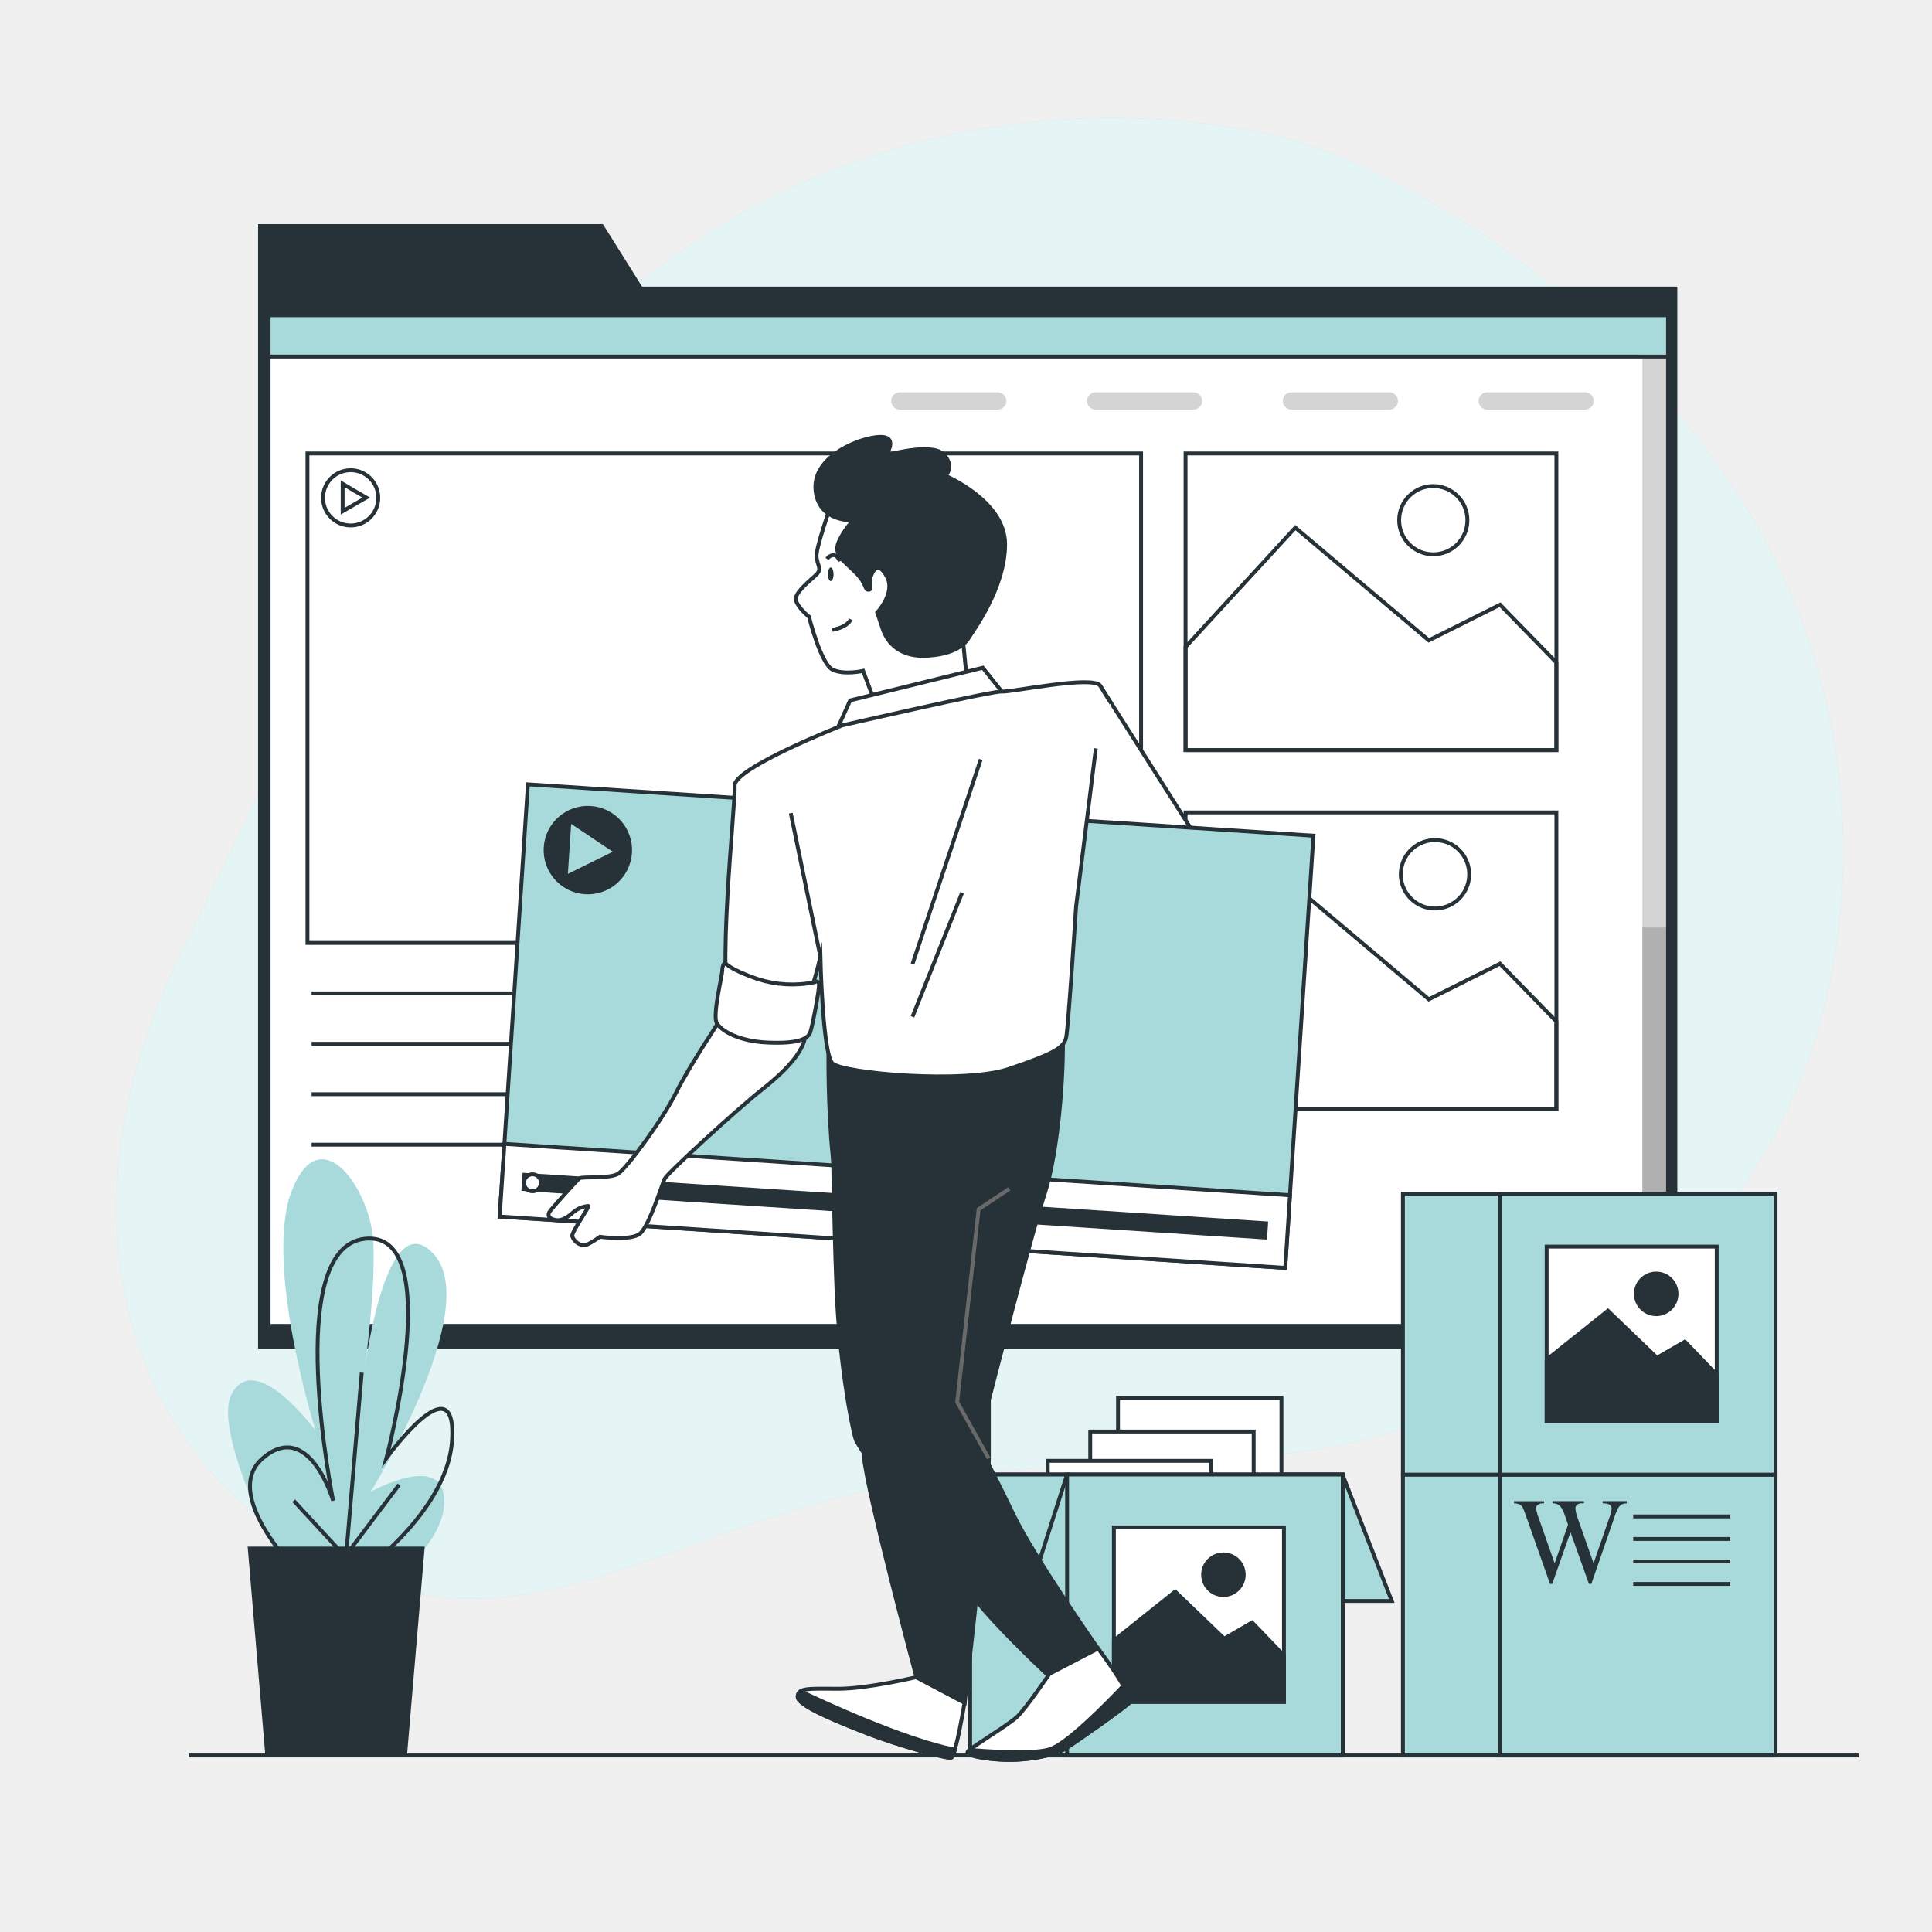
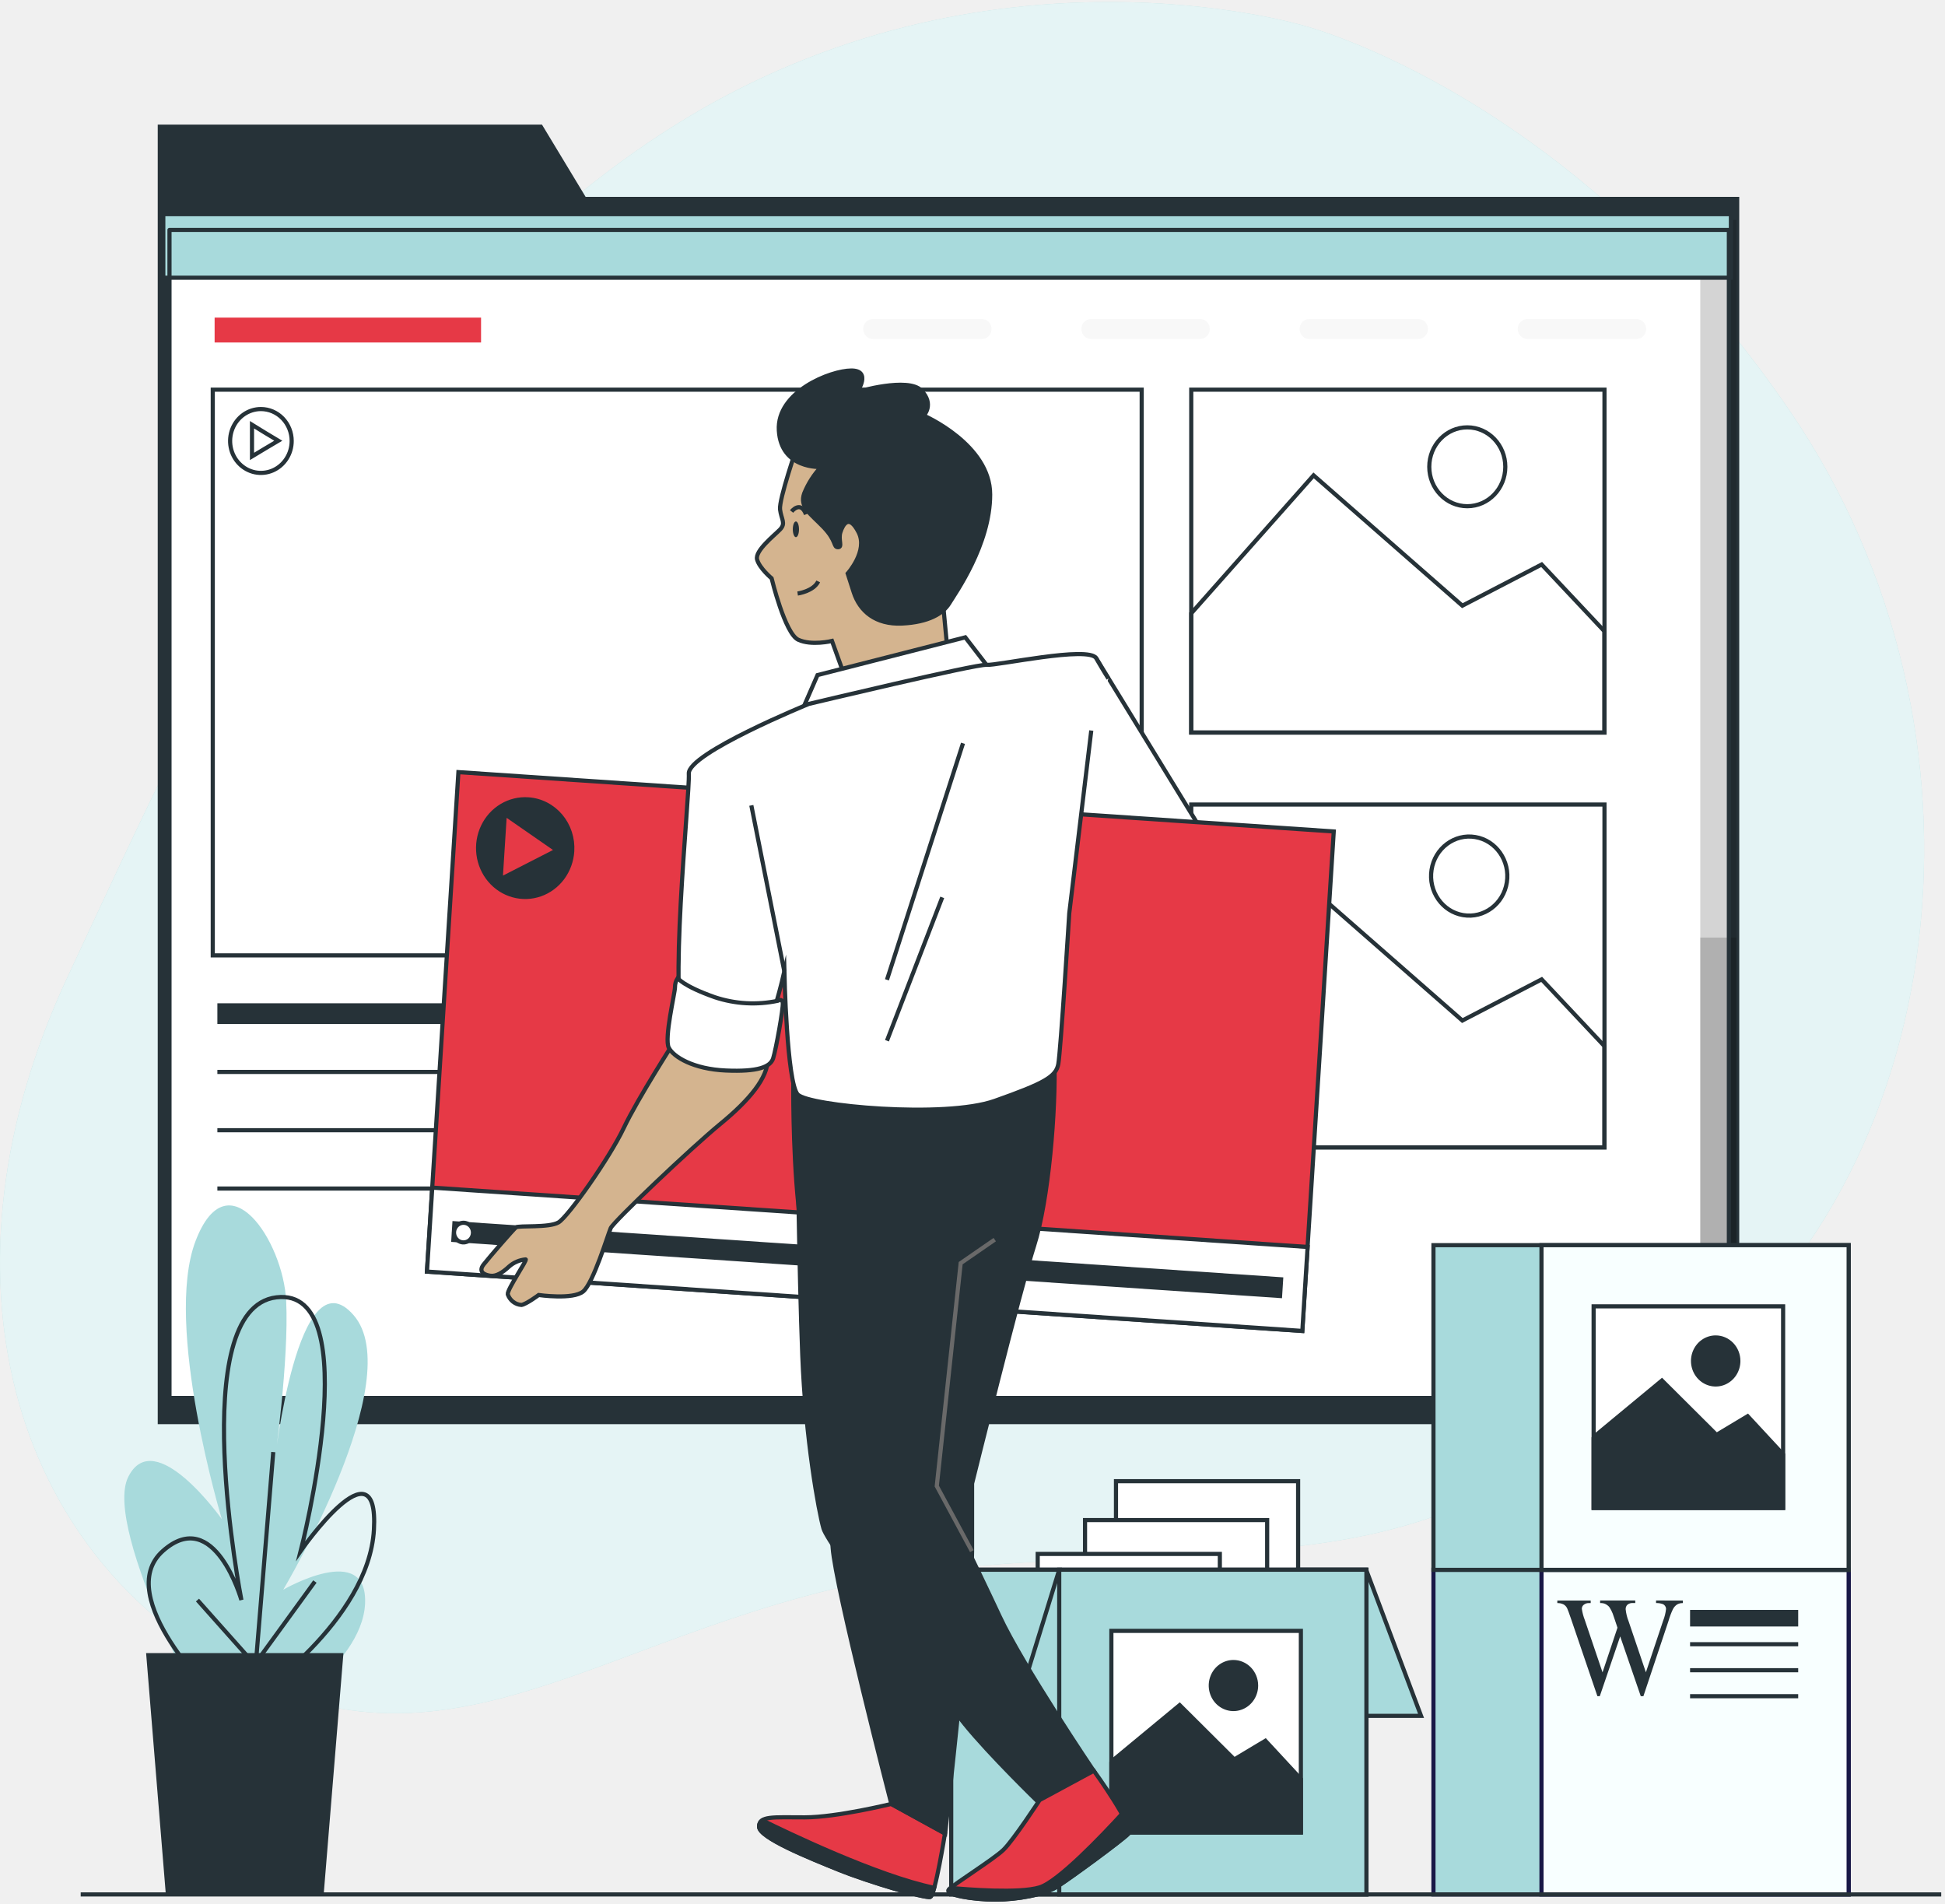
- <svg xmlns="http://www.w3.org/2000/svg" viewBox="0 0 500 500">
-   <defs>
-     <clipPath id="freepik--clip-path--inject-2">
-       <rect x="69.52" y="81.58" width="362.16" height="261.56" style="fill:#fff;stroke:#263238;stroke-linecap:round;stroke-linejoin:round" />
-     </clipPath>
-   </defs>
-   <g id="freepik--background-simple--inject-2">
-     <path d="M333.11,35.89S259.66,14.26,187.13,58,77.62,183.33,45.89,248.78,31.75,378.36,86.71,405.29s92.77-18.61,170.17-24.54,98.14,3.71,162.63-41.6S496.27,193.69,446.1,122.5,333.11,35.89,333.11,35.89Z" style="fill:#A8DADC" />
-     <path d="M333.11,35.89S259.66,14.26,187.13,58,77.62,183.33,45.89,248.78,31.75,378.36,86.71,405.29s92.77-18.61,170.17-24.54,98.14,3.71,162.63-41.6S496.27,193.69,446.1,122.5,333.11,35.89,333.11,35.89Z" style="fill:#fff;opacity:0.7" />
+ <svg xmlns="http://www.w3.org/2000/svg" width="469" height="459" viewBox="0 0 469 459" fill="none">
+   <path d="M314.543 6.242C314.543 6.242 238.283 -17.047 162.978 30.047C87.674 77.142 49.279 164.989 16.335 235.459C-16.609 305.928 1.654 374.976 58.717 403.972C115.779 432.967 155.035 383.934 235.396 377.55C315.757 371.165 337.291 381.544 404.248 332.759C471.205 283.974 483.944 176.144 431.855 99.494C379.766 22.845 314.543 6.242 314.543 6.242Z" fill="#A8DADC" />
+   <path opacity="0.7" d="M314.543 6.242C314.543 6.242 238.283 -17.047 162.978 30.047C87.674 77.142 49.279 164.989 16.335 235.459C-16.609 305.928 1.654 374.976 58.717 403.972C115.779 432.967 155.035 383.934 235.396 377.55C315.757 371.165 337.291 381.544 404.248 332.759C471.205 283.974 483.944 176.144 431.855 99.494C379.766 22.845 314.543 6.242 314.543 6.242Z" fill="white" />
+   <path d="M141.207 47.458L130.689 30.047H38.035V47.458V53.724V343.365H419.386V47.458H141.207Z" fill="#263238" />
+   <path d="M416.885 55.436H40.87V337.055H416.885V55.436Z" fill="white" />
+   <path opacity="0.17" d="M418.722 53.024H409.99V339.187H418.722V53.024Z" fill="black" />
+   <path opacity="0.17" d="M418.722 226.048H409.99V336.872H418.722V226.048Z" fill="black" />
+   <path d="M417.373 51.635H39.375V66.957H417.373V51.635Z" fill="#A8DADC" stroke="#263238" stroke-miterlimit="10" />
+   <path d="M416.885 55.436H40.87V337.055H416.885V55.436Z" stroke="#263238" stroke-linecap="round" stroke-linejoin="round" />
+   <g opacity="0.17">
+     <path opacity="0.17" d="M236.778 81.728H210.469C210.164 81.728 209.862 81.666 209.58 81.545C209.299 81.423 209.043 81.246 208.828 81.022C208.613 80.797 208.442 80.531 208.327 80.239C208.211 79.946 208.152 79.633 208.153 79.317C208.153 78.68 208.397 78.069 208.831 77.619C209.266 77.169 209.855 76.916 210.469 76.916H236.778C237.392 76.916 237.981 77.169 238.415 77.619C238.849 78.069 239.093 78.68 239.093 79.317C239.095 79.633 239.036 79.946 238.92 80.239C238.804 80.531 238.634 80.797 238.419 81.022C238.204 81.246 237.948 81.423 237.666 81.545C237.385 81.666 237.083 81.728 236.778 81.728Z" fill="black" />
+     <path opacity="0.17" d="M289.386 81.729H263.077C262.772 81.729 262.47 81.666 262.189 81.545C261.907 81.424 261.651 81.246 261.436 81.022C261.221 80.797 261.051 80.531 260.935 80.239C260.819 79.946 260.76 79.633 260.762 79.317C260.762 79.001 260.822 78.689 260.938 78.398C261.054 78.107 261.225 77.842 261.44 77.619C261.655 77.396 261.91 77.219 262.191 77.099C262.472 76.978 262.773 76.916 263.077 76.916H289.386C289.691 76.914 289.994 76.975 290.276 77.096C290.558 77.216 290.814 77.392 291.03 77.615C291.246 77.838 291.418 78.103 291.535 78.395C291.652 78.688 291.712 79.001 291.712 79.317C291.712 79.957 291.467 80.57 291.031 81.022C290.595 81.475 290.003 81.729 289.386 81.729Z" fill="black" />
+     <path opacity="0.17" d="M341.995 81.729H315.696C315.079 81.729 314.487 81.475 314.051 81.022C313.615 80.57 313.37 79.957 313.37 79.317C313.37 79.001 313.43 78.688 313.547 78.395C313.664 78.103 313.836 77.838 314.052 77.615C314.268 77.392 314.524 77.216 314.807 77.096C315.089 76.975 315.391 76.914 315.696 76.916H341.995C342.3 76.914 342.602 76.975 342.884 77.096C343.166 77.216 343.423 77.392 343.639 77.615C343.855 77.838 344.026 78.103 344.143 78.395C344.26 78.688 344.32 79.001 344.32 79.317C344.32 79.957 344.075 80.57 343.639 81.022C343.203 81.475 342.612 81.729 341.995 81.729Z" fill="black" />
+     <path opacity="0.17" d="M394.614 81.729H368.304C367.687 81.729 367.096 81.475 366.66 81.022C366.224 80.57 365.979 79.957 365.979 79.317C365.979 79.001 366.039 78.688 366.156 78.395C366.273 78.103 366.444 77.838 366.66 77.615C366.876 77.392 367.133 77.216 367.415 77.096C367.697 76.975 367.999 76.914 368.304 76.916H394.614C394.918 76.916 395.219 76.978 395.5 77.099C395.781 77.219 396.036 77.396 396.251 77.619C396.466 77.842 396.636 78.107 396.753 78.398C396.869 78.689 396.929 79.001 396.929 79.317C396.93 79.633 396.871 79.946 396.756 80.239C396.64 80.531 396.47 80.797 396.254 81.022C396.039 81.246 395.784 81.424 395.502 81.545C395.22 81.666 394.919 81.729 394.614 81.729Z" fill="black" />
  </g>
-   <g id="freepik--Page--inject-2">
-     <polygon points="166.16 74.17 156.03 58 66.79 58 66.79 74.17 66.79 79.99 66.79 349 434.09 349 434.09 74.17 166.16 74.17" style="fill:#263238" />
-     <rect x="69.52" y="81.58" width="362.16" height="261.56" style="fill:#fff" />
-     <g style="clip-path:url(#freepik--clip-path--inject-2)">
-       <rect x="425.04" y="79.34" width="8.41" height="265.78" style="opacity:0.17" />
-       <rect x="425.04" y="240.04" width="8.41" height="102.93" style="opacity:0.17" />
-       <rect x="68.08" y="78.05" width="364.07" height="14.23" style="fill:#A8DADC;stroke:#263238;stroke-miterlimit:10" />
-     </g>
-     <rect x="69.52" y="81.58" width="362.16" height="261.56" style="fill:none;stroke:#263238;stroke-linecap:round;stroke-linejoin:round" />
-     <g style="opacity:0.17">
-       <path d="M258.21,106H232.87a2.23,2.23,0,0,1-2.23-2.24h0a2.23,2.23,0,0,1,2.23-2.23h25.34a2.23,2.23,0,0,1,2.23,2.23h0A2.23,2.23,0,0,1,258.21,106Z" />
-       <path d="M308.88,106H283.54a2.23,2.23,0,0,1-2.23-2.24h0a2.23,2.23,0,0,1,2.23-2.23h25.34a2.23,2.23,0,0,1,2.24,2.23h0A2.24,2.24,0,0,1,308.88,106Z" />
-       <path d="M359.55,106H334.22a2.24,2.24,0,0,1-2.24-2.24h0a2.23,2.23,0,0,1,2.24-2.23h25.33a2.23,2.23,0,0,1,2.24,2.23h0A2.24,2.24,0,0,1,359.55,106Z" />
-       <path d="M410.23,106H384.89a2.24,2.24,0,0,1-2.24-2.24h0a2.23,2.23,0,0,1,2.24-2.23h25.34a2.23,2.23,0,0,1,2.23,2.23h0A2.23,2.23,0,0,1,410.23,106Z" />
-     </g>
-     <rect x="79.57" y="117.35" width="215.74" height="126.68" style="fill:none;stroke:#263238;stroke-miterlimit:10" />
-     <line x1="80.64" y1="257.08" x2="142.52" y2="257.08" style="fill:none;stroke:#263238;stroke-miterlimit:10" />
-     <line x1="80.64" y1="270.13" x2="142.52" y2="270.13" style="fill:none;stroke:#263238;stroke-miterlimit:10" />
-     <line x1="80.64" y1="283.18" x2="142.52" y2="283.18" style="fill:none;stroke:#263238;stroke-miterlimit:10" />
-     <line x1="80.64" y1="296.24" x2="142.52" y2="296.24" style="fill:none;stroke:#263238;stroke-miterlimit:10" />
-     <path d="M90.75,121.69a7.15,7.15,0,1,0,7.15,7.15A7.15,7.15,0,0,0,90.75,121.69Zm1,8.83-3.07,1.78v-7.1L91.71,127l3.08,1.78Z" style="fill:none;stroke:#263238;stroke-miterlimit:10" />
-     <rect x="306.82" y="117.35" width="95.97" height="76.78" style="fill:none;stroke:#263238;stroke-miterlimit:10" />
-     <polygon points="402.79 171.46 388.2 156.5 369.78 165.72 335.23 136.54 306.82 167.44 306.82 194.13 402.79 194.13 402.79 171.46" style="fill:none;stroke:#263238;stroke-miterlimit:10" />
-     <circle cx="370.93" cy="134.62" r="8.83" style="fill:none;stroke:#263238;stroke-miterlimit:10" />
-     <rect x="306.82" y="210.25" width="95.97" height="76.78" style="fill:none;stroke:#263238;stroke-miterlimit:10" />
-     <polygon points="402.79 264.36 388.2 249.4 369.78 258.62 335.23 229.44 306.82 260.34 306.82 287.02 402.79 287.02 402.79 264.36" style="fill:none;stroke:#263238;stroke-miterlimit:10" />
-     <circle cx="370.93" cy="227.52" r="8.83" transform="matrix(0.16, -0.99, 0.99, 0.16, 86.78, 557.09)" style="fill:none;stroke:#263238;stroke-miterlimit:10" />
-   </g>
-   <g id="freepik--Plants--inject-2">
-     <path d="M80.32,419.17s-26.49-46.52-20.38-58.35,21.74,9.46,21.74,9.46S68.09,326.91,75.57,308s20.37,0,21.05,13.41-2.71,36.27-2.71,36.27,5.43-47.31,18.34-33.12-16.31,61.51-16.31,61.51,19.7-11,19,3.16S91.19,416,91.19,416" style="fill:#A8DADC" />
-     <path d="M80.55,410.5S56,387.63,68,377.38s18.22,11,18.22,11S73,323,94.38,320.6,100,377.38,100,377.38s18.23-25.24,17-4.73S88.72,410.5,88.72,410.5" style="fill:none;stroke:#263238;stroke-miterlimit:10" />
-     <line x1="92.59" y1="406.34" x2="76.02" y2="388.39" style="fill:none;stroke:#263238;stroke-miterlimit:10" />
-     <line x1="89.14" y1="407.72" x2="93.62" y2="355.25" style="fill:none;stroke:#263238;stroke-miterlimit:10" />
-     <line x1="88.45" y1="403.92" x2="103.29" y2="384.24" style="fill:none;stroke:#263238;stroke-miterlimit:10" />
-     <polygon points="109.92 400.26 64.09 400.26 68.67 454.31 105.33 454.31 109.92 400.26" style="fill:#263238" />
-   </g>
-   <g id="freepik--Boxes--inject-2">
-     <polygon points="347.44 381.6 360.19 414.32 333.42 414.32 322.34 381.6 347.44 381.6" style="fill:#A8DADC;stroke:#263238;stroke-miterlimit:10" />
-     <rect x="289.34" y="361.77" width="42.3" height="38.81" style="fill:#fff;stroke:#263238;stroke-miterlimit:10" />
-     <rect x="282.15" y="370.48" width="42.3" height="38.81" style="fill:#fff;stroke:#263238;stroke-miterlimit:10" />
-     <rect x="271.16" y="378.06" width="42.3" height="38.81" style="fill:#fff;stroke:#263238;stroke-miterlimit:10" />
-     <rect x="252.38" y="384.77" width="42.3" height="38.81" style="fill:#fff;stroke:#263238;stroke-miterlimit:10" />
-     <rect x="251.07" y="381.6" width="96.44" height="72.71" style="fill:#A8DADC;stroke:#263238;stroke-miterlimit:10" />
-     <rect x="276.16" y="381.6" width="71.34" height="72.71" style="fill:#A8DADC;stroke:#263238;stroke-miterlimit:10" />
-     <polygon points="276.16 381.6 265.7 414.32 238.94 414.32 251.07 381.6 276.16 381.6" style="fill:#A8DADC;stroke:#263238;stroke-miterlimit:10" />
-     <rect x="288.27" y="395.29" width="44.01" height="45.15" style="fill:#fff;stroke:#263238;stroke-miterlimit:10" />
-     <polygon points="332.28 428.48 324.04 419.9 316.81 424.08 304.13 411.91 288.4 424.46 288.27 424.75 288.27 440.44 332.28 440.44 332.28 428.48" style="fill:#263238;stroke:#263238;stroke-miterlimit:10" />
-     <path d="M321.88,407.53a5.26,5.26,0,1,1-5.26-5.26A5.26,5.26,0,0,1,321.88,407.53Z" style="fill:#263238;stroke:#263238;stroke-miterlimit:10" />
-     <rect x="401.34" y="361.77" width="42.3" height="38.81" style="fill:#fff;stroke:#263238;stroke-miterlimit:10" />
-     <rect x="394.15" y="370.48" width="42.3" height="38.81" style="fill:#fff;stroke:#263238;stroke-miterlimit:10" />
-     <rect x="383.16" y="378.06" width="42.3" height="38.81" style="fill:#fff;stroke:#263238;stroke-miterlimit:10" />
-     <rect x="364.38" y="384.77" width="42.3" height="38.81" style="fill:#fff;stroke:#263238;stroke-miterlimit:10" />
-     <rect x="363.07" y="381.6" width="96.44" height="72.71" style="fill:#A8DADC;stroke:#263238;stroke-miterlimit:10" />
-     <rect x="388.16" y="381.6" width="71.34" height="72.71" style="fill:#A8DADC;stroke:#263238;stroke-miterlimit:10" />
-     <path d="M421,388.5v.57a2.59,2.59,0,0,0-1.33.3,2.75,2.75,0,0,0-1,1.1,16.5,16.5,0,0,0-1,2.57l-5.84,16.88h-.61l-4.78-13.39-4.74,13.39h-.55L395,392.53c-.46-1.29-.75-2.06-.88-2.3a2,2,0,0,0-.84-.87,3.09,3.09,0,0,0-1.44-.29v-.57h7.75v.57h-.37a1.85,1.85,0,0,0-1.25.38,1.12,1.12,0,0,0-.44.89,10.89,10.89,0,0,0,.68,2.49l4.13,11.75,3.47-10-.61-1.76-.5-1.41a7.87,7.87,0,0,0-.72-1.36,1.94,1.94,0,0,0-.5-.49,2.58,2.58,0,0,0-.77-.4,3.42,3.42,0,0,0-.93-.1v-.57h8.16v.57h-.56a1.82,1.82,0,0,0-1.27.38,1.31,1.31,0,0,0-.4,1,9.8,9.8,0,0,0,.7,2.75l4,11.38,4-11.54a9.78,9.78,0,0,0,.68-2.65,1.13,1.13,0,0,0-.23-.67,1.18,1.18,0,0,0-.56-.43,4.59,4.59,0,0,0-1.53-.22v-.57Z" style="fill:#263238" />
-     <line x1="422.67" y1="392.45" x2="447.78" y2="392.45" style="fill:none;stroke:#263238;stroke-miterlimit:10" />
-     <line x1="422.67" y1="398.28" x2="447.78" y2="398.28" style="fill:none;stroke:#263238;stroke-miterlimit:10" />
-     <line x1="422.67" y1="404.1" x2="447.78" y2="404.1" style="fill:none;stroke:#263238;stroke-miterlimit:10" />
-     <line x1="422.67" y1="409.92" x2="447.78" y2="409.92" style="fill:none;stroke:#263238;stroke-miterlimit:10" />
-     <rect x="364.38" y="312.09" width="42.3" height="38.81" style="fill:#fff;stroke:#263238;stroke-miterlimit:10" />
-     <rect x="363.07" y="308.92" width="96.44" height="72.71" style="fill:#A8DADC;stroke:#263238;stroke-miterlimit:10" />
-     <rect x="388.16" y="308.92" width="71.34" height="72.71" style="fill:#A8DADC;stroke:#263238;stroke-miterlimit:10" />
-     <rect x="400.27" y="322.62" width="44.01" height="45.15" style="fill:#fff;stroke:#263238;stroke-miterlimit:10" />
-     <polygon points="444.28 355.8 436.04 347.22 428.81 351.4 416.13 339.23 400.4 351.79 400.27 352.07 400.27 367.76 444.28 367.76 444.28 355.8" style="fill:#263238;stroke:#263238;stroke-miterlimit:10" />
-     <path d="M433.88,334.85a5.26,5.26,0,1,1-5.26-5.26A5.26,5.26,0,0,1,433.88,334.85Z" style="fill:#263238;stroke:#263238;stroke-miterlimit:10" />
-   </g>
-   <g id="freepik--Character--inject-2">
-     <path d="M284.74,177.49,310,217.25l-33.8-.28s.85-32.95,1.7-36.64S283.89,176.36,284.74,177.49Z" style="fill:#fff;stroke:#263238;stroke-miterlimit:10" />
-     <rect x="132.73" y="209.53" width="203.73" height="112.1" transform="translate(17.84 -14.75) rotate(3.74)" style="fill:#A8DADC;stroke:#263238;stroke-miterlimit:10" />
-     <rect x="129.69" y="302.68" width="203.73" height="18.84" transform="translate(20.88 -14.46) rotate(3.74)" style="fill:#fff;stroke:#263238;stroke-miterlimit:10" />
-     <rect x="134.86" y="309.83" width="193.37" height="4.68" transform="translate(20.88 -14.45) rotate(3.74)" style="fill:#263238" />
-     <path d="M140,306.24a2.2,2.2,0,1,0-2.34,2.06A2.2,2.2,0,0,0,140,306.24Z" style="fill:#fff;stroke:#263238;stroke-miterlimit:10" />
-     <path d="M163.05,220.72a10.94,10.94,0,1,1-10.2-11.63A10.93,10.93,0,0,1,163.05,220.72Z" style="fill:#263238;stroke:#263238;stroke-linecap:round;stroke-linejoin:round" />
-     <polygon points="147.82 213.23 158.59 220.43 146.97 226.16 147.82 213.23" style="fill:#A8DADC" />
-     <path d="M215.25,130.17s-4.21,11.78-3.93,14,1.4,3.09,0,4.49-5.89,4.77-5.33,6.73,3.37,4.21,3.37,4.21,3.08,12.34,6.17,13.74,7.85.28,7.85.28l3.36,9,23.56-5.89-1.4-14.31s7-13.46,5.33-21.59-16.27-16-25.8-16S216.09,127.93,215.25,130.17Z" style="fill:#fff;stroke:#263238;stroke-miterlimit:10" />
-     <path d="M215.4,163s3.67-.48,4.79-2.71" style="fill:none;stroke:#263238;stroke-miterlimit:10" />
-     <path d="M215.72,148.62c0,1-.33,1.76-.72,1.76s-.72-.79-.72-1.76.32-1.76.72-1.76S215.72,147.65,215.72,148.62Z" style="fill:#263238" />
-     <path d="M214,144.63s2.08-2.56,3.35.64" style="fill:none;stroke:#263238;stroke-miterlimit:10" />
-     <path d="M220.85,134.66s-9.25.56-9.81-8.14,12.06-13.46,16.83-13.46,1.4,4.77,1.4,4.77,11.78-3.37,14.86-.28.57,5.61.57,5.61,15.42,6.45,15.42,17.67S252,163,250.59,165.23s-4.77,4.21-10.94,4.49-9.82-2.81-11.22-7l-1.4-4.2s4.76-5.05,2.52-9.26-3.65-1.68-4.21,0,.56,3.37-.56,3.37-.28-1.4-3.36-4.49-5.61-4.49-4.49-7.57A19.13,19.13,0,0,1,220.85,134.66Z" style="fill:#263238;stroke:#263238;stroke-miterlimit:10" />
-     <polygon points="220.02 181.26 216.68 188.65 259.26 178.97 254.34 172.81 220.02 181.26" style="fill:#fff;stroke:#263238;stroke-miterlimit:10" />
-     <path d="M186.92,263.12S178.31,276,175,282.72s-12.9,19.83-15.13,21.1-9.25.64-9.88,1.12-6.06,6.53-7.49,8.28.32,2.4,1.59,2.55,2.71-.63,4.3-2.07a6.85,6.85,0,0,1,3.83-1.59c.64-.16-4.3,6.69-4.14,7.81a3.61,3.61,0,0,0,3.18,2.39c1.12-.16,4-2.23,4-2.23s8,1.11,10.35-.8,5.74-12.75,6.38-14.18,18.63-17.92,25.48-23.34,11-10.36,11-14.5S186.92,263.12,186.92,263.12Z" style="fill:#fff;stroke:#263238;stroke-miterlimit:10" />
-     <path d="M237.12,434.05s-12.68,3-20.07,3-10.6-.38-10.6,2.08,11.74,7,18.55,9.66,20.07,6.44,21.21,6.06,3.41-14.2,3.41-14.2Z" style="fill:#fff;stroke:#263238;stroke-miterlimit:10" />
-     <path d="M207.2,437.72a1.55,1.55,0,0,0-.75,1.44c0,2.46,11.74,7,18.55,9.66s20.07,6.44,21.21,6.06c.26-.09.58-.88.92-2.05C233.87,450.19,212.67,440.33,207.2,437.72Z" style="fill:#263238;stroke:#263238;stroke-miterlimit:10" />
-     <path d="M214.4,272.16s-.19,14.77,1.14,27.46,7.38,68.35,8,77.06,13.63,57.37,13.63,57.37l12.5,6.63s6.25-54.15,6.25-63.24V362.29s11-43,14.39-53.2,5.11-30.49,4.73-41.85a98,98,0,0,1-31.24,6.63C226.14,274.62,214.4,272.16,214.4,272.16Z" style="fill:#263238;stroke:#263238;stroke-miterlimit:10" />
-     <path d="M283.6,193.68l-5.11,40.9s-2,31-2.55,33.8-3.13,4.26-14.77,8.23-43.17,1.14-45.73-1.42-3.12-27.55-3.12-27.55-3.41,14.49-6,16.48-12.21,1.13-16.75-3.13.85-53.11.56-57.65S218,187.72,218,187.72s39.07-9,41.26-8.75,23.78-4.32,25.48-1.48,2.84,4.55,2.84,4.55" style="fill:#fff;stroke:#263238;stroke-miterlimit:10" />
-     <line x1="212.32" y1="247.64" x2="204.65" y2="210.44" style="fill:none;stroke:#263238;stroke-miterlimit:10" />
-     <line x1="253.81" y1="196.54" x2="236.15" y2="249.5" style="fill:none;stroke:#263238;stroke-miterlimit:10" />
-     <line x1="248.99" y1="231.04" x2="236.15" y2="263.14" style="fill:none;stroke:#263238;stroke-miterlimit:10" />
-     <path d="M187.55,249.1a3.53,3.53,0,0,0-.63,2.07c0,1.27-2.55,11.47-1.44,13.54s5.74,4.78,13.23,5.1,10.36-.8,11-2.71,2.4-11.31,2.24-12.43-1.12-.48-1.12-.48a29,29,0,0,1-14.66-.79C188.67,250.85,187.55,249.1,187.55,249.1Z" style="fill:#fff;stroke:#263238;stroke-miterlimit:10" />
-     <path d="M215.35,283s.38,31.81,1.13,50.55,3.79,35,4.93,38.82,26.88,36.73,32.75,43.73,17.23,17.61,17.23,17.61l12.83-7S267.61,403,262.3,392s-14.58-29.16-14.58-29.16l5.87-52.45,9.66-5.3" style="fill:#263238;stroke:#263238;stroke-miterlimit:10" />
-     <polyline points="261.18 307.68 253.27 312.95 247.72 362.86 255.87 377.44" style="fill:none;stroke:#696969;stroke-miterlimit:10" />
-     <path d="M271.6,433.18s-6.09,9-8.41,11.15-11.35,7.56-12.61,8.83,5.68,2.31,10.72,2.31,11.35-1.05,14.51-3,14.92-10.3,16.39-11.77-8-14.08-8-14.08Z" style="fill:#fff;stroke:#263238;stroke-miterlimit:10" />
-     <path d="M292.2,440.75c.51-.5-.26-2.29-1.49-4.44-4.6,4.84-14.78,15.14-19.11,16.42-4.74,1.41-16.83.47-20.67.12a3,3,0,0,0-.35.31c-1.26,1.26,5.68,2.31,10.72,2.31s11.35-1.05,14.51-3S290.73,442.22,292.2,440.75Z" style="fill:#263238;stroke:#263238;stroke-miterlimit:10" />
-   </g>
-   <g id="freepik--Floor--inject-2">
-     <line x1="481" y1="454.31" x2="48.9" y2="454.31" style="fill:none;stroke:#263238;stroke-miterlimit:10" />
-   </g>
+   <path d="M275.297 93.949H51.304V230.344H275.297V93.949Z" stroke="#263238" stroke-miterlimit="10" />
+   <path d="M52.415 244.395H116.662" stroke="#263238" stroke-width="5" stroke-miterlimit="10" />
+   <path d="M51.751 79.575H115.998" stroke="#E63946" stroke-width="6" stroke-miterlimit="10" />
+   <path d="M52.415 258.446H116.662" stroke="#263238" stroke-miterlimit="10" />
+   <path d="M52.415 272.497H116.662" stroke="#263238" stroke-miterlimit="10" />
+   <path d="M52.415 286.559H116.662" stroke="#263238" stroke-miterlimit="10" />
+   <path d="M62.912 98.622C61.444 98.622 60.008 99.074 58.788 99.919C57.567 100.765 56.615 101.968 56.053 103.374C55.492 104.781 55.344 106.329 55.631 107.822C55.917 109.316 56.624 110.687 57.663 111.764C58.701 112.841 60.023 113.574 61.464 113.871C62.904 114.168 64.396 114.015 65.753 113.433C67.109 112.85 68.269 111.863 69.084 110.597C69.9 109.331 70.335 107.843 70.335 106.32C70.335 104.279 69.553 102.321 68.161 100.877C66.769 99.433 64.881 98.622 62.912 98.622V98.622ZM63.95 108.129L60.763 110.046V102.401L63.908 104.339L67.106 106.256L63.95 108.129Z" stroke="#263238" stroke-miterlimit="10" />
+   <path d="M386.889 93.949H287.248V176.618H386.889V93.949Z" stroke="#263238" stroke-miterlimit="10" />
+   <path d="M386.889 152.209L371.741 136.102L352.617 146.029L316.745 114.611L287.248 147.881V176.618H386.889V152.209Z" stroke="#263238" stroke-miterlimit="10" />
+   <path d="M353.81 122.051C358.874 122.051 362.978 117.794 362.978 112.544C362.978 107.293 358.874 103.036 353.81 103.036C348.747 103.036 344.643 107.293 344.643 112.544C344.643 117.794 348.747 122.051 353.81 122.051Z" stroke="#263238" stroke-miterlimit="10" />
+   <path d="M386.889 193.974H287.248V276.642H386.889V193.974Z" stroke="#263238" stroke-miterlimit="10" />
+   <path d="M386.889 252.234L371.741 236.126L352.617 246.053L316.745 214.635L287.248 247.905V276.631H386.889V252.234Z" stroke="#263238" stroke-miterlimit="10" />
+   <path d="M363.347 212.746C364.157 207.548 360.75 202.653 355.737 201.813C350.725 200.973 346.005 204.506 345.194 209.704C344.384 214.902 347.791 219.797 352.804 220.637C357.816 221.477 362.537 217.944 363.347 212.746Z" stroke="#263238" stroke-width="1.003" stroke-miterlimit="10" />
+   <path d="M52.082 418.917C52.082 418.917 24.579 368.829 30.923 356.092C37.266 343.354 53.494 366.277 53.494 366.277C53.494 366.277 39.385 319.581 47.151 299.221C54.917 278.861 68.3 299.221 69.006 313.659C69.712 328.098 66.192 352.711 66.192 352.711C66.192 352.711 71.83 301.773 85.234 317.051C98.638 332.329 68.3 383.278 68.3 383.278C68.3 383.278 88.754 371.435 88.027 386.681C87.3 401.926 63.368 415.504 63.368 415.504" fill="#A8DADC" />
+   <path d="M52.321 409.582C52.321 409.582 26.831 384.958 39.291 373.922C51.749 362.886 58.208 385.765 58.208 385.765C58.208 385.765 44.482 315.371 66.68 312.787C88.877 310.203 72.515 373.922 72.515 373.922C72.515 373.922 91.442 346.746 90.165 368.829C88.888 390.912 60.803 409.582 60.803 409.582" stroke="#263238" stroke-miterlimit="10" />
+   <path d="M64.821 405.103L47.617 385.776" stroke="#263238" stroke-miterlimit="10" />
+   <path d="M61.239 406.588L65.891 350.094" stroke="#263238" stroke-miterlimit="10" />
+   <path d="M60.523 402.497L75.931 381.308" stroke="#263238" stroke-miterlimit="10" />
+   <path d="M82.815 398.556H35.231L39.987 456.751H78.049L82.815 398.556Z" fill="#263238" />
+   <path d="M329.422 378.465L342.659 413.695H314.865L303.361 378.465H329.422Z" fill="#A8DADC" stroke="#263238" stroke-miterlimit="10" />
+   <path d="M313.017 357.115H269.099V398.901H313.017V357.115Z" fill="white" stroke="#263238" stroke-miterlimit="10" />
+   <path d="M305.552 366.492H261.634V408.279H305.552V366.492Z" fill="white" stroke="#263238" stroke-miterlimit="10" />
+   <path d="M294.141 374.654H250.223V416.44H294.141V374.654Z" fill="white" stroke="#263238" stroke-miterlimit="10" />
+   <path d="M274.643 381.878H230.725V423.665H274.643V381.878Z" fill="white" stroke="#263238" stroke-miterlimit="10" />
+   <path d="M329.495 378.465H229.365V456.751H329.495V378.465Z" fill="#A8DADC" stroke="#263238" stroke-miterlimit="10" />
+   <path d="M329.483 378.465H255.414V456.751H329.483V378.465Z" fill="#A8DADC" stroke="#263238" stroke-miterlimit="10" />
+   <path d="M255.414 378.465L244.554 413.695H216.771L229.365 378.465H255.414Z" fill="#A8DADC" stroke="#263238" stroke-miterlimit="10" />
+   <path d="M313.682 393.205H267.988V441.818H313.682V393.205Z" fill="white" stroke="#263238" stroke-miterlimit="10" />
+   <path d="M313.682 428.941L305.127 419.703L297.62 424.203L284.455 411.1L268.123 424.612L267.988 424.925V441.818H313.682V428.941Z" fill="#263238" stroke="#263238" stroke-miterlimit="10" />
+   <path d="M302.883 406.384C302.883 407.504 302.563 408.599 301.963 409.53C301.363 410.462 300.51 411.188 299.512 411.616C298.514 412.045 297.416 412.157 296.357 411.938C295.297 411.72 294.324 411.181 293.56 410.389C292.797 409.596 292.277 408.587 292.066 407.489C291.855 406.39 291.963 405.252 292.377 404.217C292.79 403.182 293.49 402.297 294.388 401.675C295.286 401.053 296.342 400.721 297.422 400.721C298.871 400.721 300.26 401.317 301.284 402.379C302.308 403.441 302.883 404.882 302.883 406.384Z" fill="#263238" stroke="#263238" stroke-miterlimit="10" />
+   <path d="M429.301 357.115H385.383V398.901H429.301V357.115Z" fill="white" stroke="#263238" stroke-miterlimit="10" />
+   <path d="M421.836 366.492H377.918V408.279H421.836V366.492Z" fill="white" stroke="#263238" stroke-miterlimit="10" />
+   <path d="M410.426 374.654H366.508V416.44H410.426V374.654Z" fill="white" stroke="#263238" stroke-miterlimit="10" />
+   <path d="M390.927 381.878H347.009V423.665H390.927V381.878Z" fill="white" stroke="#263238" stroke-miterlimit="10" />
+   <path d="M445.779 378.465H345.649V456.751H445.779V378.465Z" fill="#A8DADC" stroke="#191847" stroke-miterlimit="10" />
+   <path d="M445.768 378.465H371.699V456.751H445.768V378.465Z" fill="#F8FFFF" stroke="#191847" stroke-miterlimit="10" />
+   <path d="M405.795 385.894V386.508C405.315 386.486 404.838 386.598 404.414 386.831C403.97 387.12 403.611 387.529 403.376 388.016C402.956 388.906 402.609 389.832 402.338 390.783L396.274 408.957H395.641L390.678 394.54L385.757 408.957H385.186L378.8 390.234C378.323 388.845 378.022 388.016 377.887 387.757C377.696 387.359 377.392 387.032 377.015 386.82C376.548 386.593 376.035 386.486 375.52 386.508V385.894H383.566V386.508H383.182C382.716 386.476 382.254 386.622 381.884 386.917C381.742 387.03 381.627 387.175 381.548 387.341C381.468 387.507 381.427 387.69 381.427 387.876C381.559 388.795 381.796 389.695 382.133 390.557L386.421 403.208L390.024 392.441L389.391 390.546L388.872 389.028C388.669 388.515 388.419 388.025 388.124 387.563C387.983 387.356 387.807 387.177 387.605 387.036C387.364 386.846 387.093 386.701 386.805 386.605C386.49 386.523 386.165 386.487 385.84 386.497V385.884H394.312V386.497H393.731C393.257 386.457 392.786 386.603 392.412 386.907C392.273 387.045 392.164 387.213 392.093 387.399C392.021 387.584 391.988 387.783 391.997 387.983C392.099 389.002 392.344 389.999 392.723 390.944L396.876 403.197L401.029 390.772C401.393 389.86 401.63 388.899 401.736 387.919C401.733 387.658 401.649 387.405 401.497 387.197C401.353 386.985 401.15 386.823 400.915 386.734C400.402 386.563 399.865 386.483 399.327 386.497V385.884L405.795 385.894Z" fill="#263238" />
+   <path d="M407.529 390.148H433.6" stroke="#263238" stroke-width="4" stroke-miterlimit="10" />
+   <path d="M407.529 396.425H433.6" stroke="#263238" stroke-miterlimit="10" />
+   <path d="M407.529 402.691H433.6" stroke="#263238" stroke-miterlimit="10" />
+   <path d="M407.529 408.957H433.6" stroke="#263238" stroke-miterlimit="10" />
+   <path d="M390.927 303.625H347.009V345.411H390.927V303.625Z" fill="white" stroke="#263238" stroke-miterlimit="10" />
+   <path d="M445.779 300.211H345.649V378.498H445.779V300.211Z" fill="#A8DADC" stroke="#263238" stroke-miterlimit="10" />
+   <path d="M445.768 300.211H371.699V378.498H445.768V300.211Z" fill="#F8FFFF" stroke="#263238" stroke-miterlimit="10" />
+   <path d="M429.966 314.962H384.272V363.575H429.966V314.962Z" fill="white" stroke="#263238" stroke-miterlimit="10" />
+   <path d="M429.966 350.687L421.411 341.449L413.904 345.949L400.739 332.846L384.407 346.369L384.272 346.671V363.564H429.966V350.687Z" fill="#263238" stroke="#263238" stroke-miterlimit="10" />
+   <path d="M419.168 328.13C419.168 329.25 418.847 330.345 418.247 331.276C417.647 332.208 416.794 332.933 415.796 333.362C414.798 333.791 413.7 333.903 412.641 333.684C411.582 333.466 410.608 332.926 409.845 332.134C409.081 331.342 408.561 330.333 408.35 329.235C408.139 328.136 408.248 326.997 408.661 325.963C409.074 324.928 409.774 324.043 410.672 323.421C411.57 322.799 412.626 322.466 413.706 322.466C415.155 322.466 416.544 323.063 417.568 324.125C418.592 325.187 419.168 326.628 419.168 328.13Z" fill="#263238" stroke="#263238" stroke-miterlimit="10" />
+   <path d="M264.323 158.701L290.549 201.511L255.456 201.209C255.456 201.209 256.339 165.732 257.221 161.759C258.104 157.786 263.44 157.485 264.323 158.701Z" fill="white" stroke="#263238" stroke-miterlimit="10" />
+   <path d="M321.609 200.467L110.536 186.159L102.944 306.599L314.017 320.907L321.609 200.467Z" fill="#E63946" stroke="#263238" stroke-miterlimit="10" />
+   <path d="M315.308 300.646L104.234 286.338L102.958 306.579L314.032 320.888L315.308 300.646Z" fill="white" stroke="#263238" stroke-miterlimit="10" />
+   <path d="M309.446 307.974L109.106 294.394L108.789 299.422L309.129 313.002L309.446 307.974Z" fill="#263238" />
+   <path d="M114.045 297.326C114.073 296.858 113.967 296.393 113.74 295.989C113.513 295.584 113.175 295.258 112.77 295.052C112.365 294.847 111.909 294.77 111.462 294.832C111.015 294.894 110.595 295.093 110.256 295.402C109.918 295.711 109.675 296.118 109.558 296.57C109.442 297.022 109.458 297.5 109.603 297.943C109.749 298.386 110.018 298.775 110.376 299.06C110.734 299.344 111.166 299.513 111.616 299.543C111.916 299.564 112.217 299.523 112.502 299.422C112.786 299.322 113.049 299.164 113.275 298.958C113.501 298.752 113.685 298.501 113.817 298.221C113.949 297.941 114.027 297.637 114.045 297.326Z" fill="white" stroke="#263238" stroke-miterlimit="10" />
+   <path d="M137.978 205.247C137.831 207.572 137.023 209.799 135.656 211.648C134.289 213.496 132.423 214.883 130.296 215.632C128.169 216.381 125.875 216.459 123.705 215.856C121.535 215.254 119.586 213.997 118.104 212.245C116.623 210.494 115.676 208.326 115.382 206.016C115.089 203.706 115.463 201.358 116.457 199.268C117.45 197.179 119.019 195.442 120.965 194.277C122.911 193.112 125.146 192.572 127.388 192.725C128.876 192.825 130.331 193.228 131.67 193.912C133.008 194.595 134.203 195.546 135.186 196.709C136.17 197.872 136.923 199.225 137.402 200.69C137.881 202.155 138.077 203.703 137.978 205.247Z" fill="#263238" stroke="#263238" stroke-linecap="round" stroke-linejoin="round" />
+   <path d="M122.165 197.182L133.347 204.935L121.282 211.104L122.165 197.182Z" fill="#E63946" />
+   <path d="M192.175 107.752C192.175 107.752 187.804 120.436 188.095 122.826C188.385 125.216 189.548 126.153 188.095 127.661C186.641 129.168 181.979 132.796 182.561 134.907C183.142 137.017 186.06 139.44 186.06 139.44C186.06 139.44 189.257 152.726 192.466 154.233C195.674 155.741 200.616 154.535 200.616 154.535L204.104 164.225L228.566 157.883L227.112 142.476C227.112 142.476 234.38 127.984 232.646 119.23C230.912 110.476 215.754 102.003 205.859 102.003C195.964 102.003 193.047 105.341 192.175 107.752Z" fill="#D4B48F" stroke="#263238" stroke-miterlimit="10" />
+   <path d="M192.33 143.1C192.33 143.1 196.14 142.583 197.303 140.182" stroke="#263238" stroke-miterlimit="10" />
+   <path d="M192.663 127.617C192.663 128.694 192.32 129.512 191.916 129.512C191.511 129.512 191.168 128.662 191.168 127.617C191.168 126.573 191.5 125.722 191.916 125.722C192.331 125.722 192.663 126.573 192.663 127.617Z" fill="#263238" />
+   <path d="M190.877 123.321C190.877 123.321 193.037 120.565 194.355 124.01" stroke="#263238" stroke-miterlimit="10" />
+   <path d="M197.989 112.587C197.989 112.587 188.385 113.19 187.804 103.822C187.222 94.455 200.325 89.33 205.278 89.33C210.23 89.33 206.731 94.466 206.731 94.466C206.731 94.466 218.962 90.838 222.16 94.165C225.358 97.492 222.752 100.205 222.752 100.205C222.752 100.205 238.761 107.149 238.761 119.23C238.761 131.31 230.331 143.1 228.867 145.501C227.403 147.902 223.914 150.034 217.508 150.335C211.102 150.637 207.313 147.31 205.859 142.799L204.406 138.277C204.406 138.277 209.348 132.839 207.022 128.306C204.696 123.774 203.232 126.498 202.651 128.306C202.07 130.115 203.232 131.935 202.07 131.935C200.907 131.935 201.779 130.427 198.581 127.101C195.383 123.774 192.756 122.266 193.919 118.95C194.882 116.584 196.262 114.426 197.989 112.587Z" fill="#263238" stroke="#263238" stroke-miterlimit="10" />
+   <path d="M197.127 162.761L193.659 170.717L237.868 160.295L232.76 153.663L197.127 162.761Z" fill="white" stroke="#263238" stroke-miterlimit="10" />
+   <path d="M162.761 250.898C162.761 250.898 153.821 264.766 150.385 272.002C146.948 279.237 136.991 293.352 134.676 294.72C132.361 296.087 125.072 295.409 124.418 295.926C123.764 296.443 118.126 302.957 116.641 304.841C115.157 306.725 116.974 307.425 118.292 307.586C119.611 307.748 121.106 306.908 122.757 305.358C123.88 304.375 125.269 303.776 126.733 303.646C127.398 303.473 122.269 310.849 122.435 312.055C122.682 312.772 123.126 313.398 123.713 313.855C124.3 314.313 125.004 314.581 125.737 314.628C126.899 314.456 129.89 312.227 129.89 312.227C129.89 312.227 138.196 313.422 140.635 311.365C143.075 309.309 146.595 297.638 147.26 296.098C147.924 294.558 166.602 276.804 173.714 270.968C180.826 265.132 185.135 259.813 185.135 255.356C185.135 250.898 162.761 250.898 162.761 250.898Z" fill="#D4B48F" stroke="#263238" stroke-miterlimit="10" />
+   <path d="M214.881 434.937C214.881 434.937 201.716 438.167 194.044 438.167C186.371 438.167 183.038 437.758 183.038 440.407C183.038 443.056 195.227 447.944 202.298 450.808C209.368 453.672 223.136 457.742 224.319 457.333C225.503 456.923 227.86 442.044 227.86 442.044L214.881 434.937Z" fill="#E63946" stroke="#263238" stroke-miterlimit="10" />
+   <path d="M183.816 438.889C183.561 439.047 183.353 439.276 183.215 439.55C183.078 439.824 183.016 440.131 183.037 440.439C183.037 443.088 195.226 447.976 202.297 450.84C209.367 453.704 223.135 457.774 224.318 457.365C224.588 457.268 224.92 456.417 225.273 455.158C211.506 452.315 189.495 441.699 183.816 438.889Z" fill="#263238" stroke="#263238" stroke-miterlimit="10" />
+   <path d="M191.292 260.632C191.292 260.632 191.095 276.535 192.476 290.198C193.856 303.861 200.138 363.79 200.782 373.168C201.425 382.546 214.933 434.937 214.933 434.937L227.911 442.076C227.911 442.076 234.4 383.773 234.4 373.986V357.674C234.4 357.674 245.821 311.376 249.341 300.394C252.861 289.412 254.646 267.566 254.252 255.334C243.889 259.537 232.932 261.949 221.817 262.473C203.481 263.28 191.292 260.632 191.292 260.632Z" fill="#263238" stroke="#263238" stroke-miterlimit="10" />
+   <path d="M263.14 176.133L257.834 220.17C257.834 220.17 255.758 253.547 255.187 256.562C254.616 259.577 251.937 261.149 239.852 265.423C227.766 269.698 195.03 266.651 192.372 263.894C189.714 261.138 189.133 234.231 189.133 234.231C189.133 234.231 185.592 249.833 182.903 251.975C180.214 254.118 170.226 253.192 165.512 248.605C160.799 244.018 166.395 191.422 166.094 186.534C165.793 181.646 195.03 169.716 195.03 169.716C195.03 169.716 235.595 160.026 237.868 160.295C240.142 160.564 262.558 155.644 264.323 158.701C266.088 161.759 267.272 163.6 267.272 163.6" fill="white" />
+   <path d="M263.14 176.133L257.834 220.17C257.834 220.17 255.758 253.547 255.187 256.562C254.616 259.577 251.937 261.149 239.852 265.423C227.766 269.698 195.03 266.651 192.372 263.894C189.714 261.138 189.133 234.231 189.133 234.231C189.133 234.231 185.592 249.833 182.903 251.975C180.214 254.118 170.226 253.192 165.512 248.605C160.799 244.018 166.395 191.422 166.094 186.534C165.793 181.646 195.03 169.716 195.03 169.716C195.03 169.716 235.595 160.026 237.868 160.295C240.142 160.564 262.558 155.644 264.323 158.701C266.088 161.759 267.272 163.6 267.272 163.6" stroke="#263238" stroke-miterlimit="10" />
+   <path d="M189.132 234.231L181.169 194.178" stroke="#263238" stroke-miterlimit="10" />
+   <path d="M232.21 179.212L213.874 236.234" stroke="#263238" stroke-miterlimit="10" />
+   <path d="M227.205 216.358L213.874 250.92" stroke="#263238" stroke-miterlimit="10" />
+   <path d="M163.415 235.803C162.978 236.457 162.749 237.236 162.761 238.032C162.761 239.399 160.114 250.382 161.266 252.61C162.419 254.839 167.226 257.757 175.002 258.102C182.779 258.446 185.759 257.24 186.423 255.184C187.088 253.127 188.915 243.006 188.749 241.8C188.583 240.595 187.586 241.284 187.586 241.284C182.526 242.359 177.284 242.066 172.365 240.433C164.578 237.687 163.415 235.803 163.415 235.803Z" fill="white" stroke="#263238" stroke-miterlimit="10" />
+   <path d="M192.278 272.303C192.278 272.303 192.673 306.553 193.452 326.73C194.23 346.907 197.387 364.414 198.57 368.527C199.754 372.64 226.478 408.074 232.573 415.611C238.668 423.148 250.462 434.571 250.462 434.571L263.783 427.034C263.783 427.034 246.537 401.506 241.024 389.663C235.511 377.819 225.887 358.266 225.887 358.266L231.981 301.794L242.011 296.087" fill="#263238" />
+   <path d="M192.278 272.303C192.278 272.303 192.673 306.553 193.452 326.73C194.23 346.907 197.387 364.414 198.57 368.527C199.754 372.64 226.478 408.074 232.573 415.611C238.668 423.148 250.462 434.571 250.462 434.571L263.783 427.034C263.783 427.034 246.538 401.506 241.024 389.663C235.511 377.819 225.887 358.266 225.887 358.266L231.981 301.794L242.011 296.087" stroke="#263238" stroke-miterlimit="10" />
+   <path d="M239.862 298.876L231.649 304.55L225.887 358.288L234.348 373.986" stroke="#696969" stroke-miterlimit="10" />
+   <path d="M250.68 434.001C250.68 434.001 244.357 443.691 241.948 446.006C239.54 448.321 230.164 454.145 228.856 455.513C227.548 456.88 234.753 458 239.986 458C245.219 458 251.77 456.869 255.051 454.77C258.332 452.67 270.542 443.68 272.068 442.097C273.594 440.515 263.762 426.938 263.762 426.938L250.68 434.001Z" fill="#E63946" stroke="#263238" stroke-miterlimit="10" />
+   <path d="M272.068 442.151C272.598 441.613 271.798 439.685 270.521 437.371C265.745 442.582 255.176 453.672 250.68 455.05C245.759 456.568 233.206 455.556 229.219 455.179C229.09 455.28 228.969 455.392 228.856 455.513C227.548 456.869 234.753 458 239.986 458C245.219 458 251.77 456.869 255.051 454.77C258.332 452.67 270.542 443.734 272.068 442.151Z" fill="#263238" stroke="#263238" stroke-miterlimit="10" />
+   <path d="M468.09 456.751H19.46" stroke="#263238" stroke-miterlimit="10" />
</svg>
